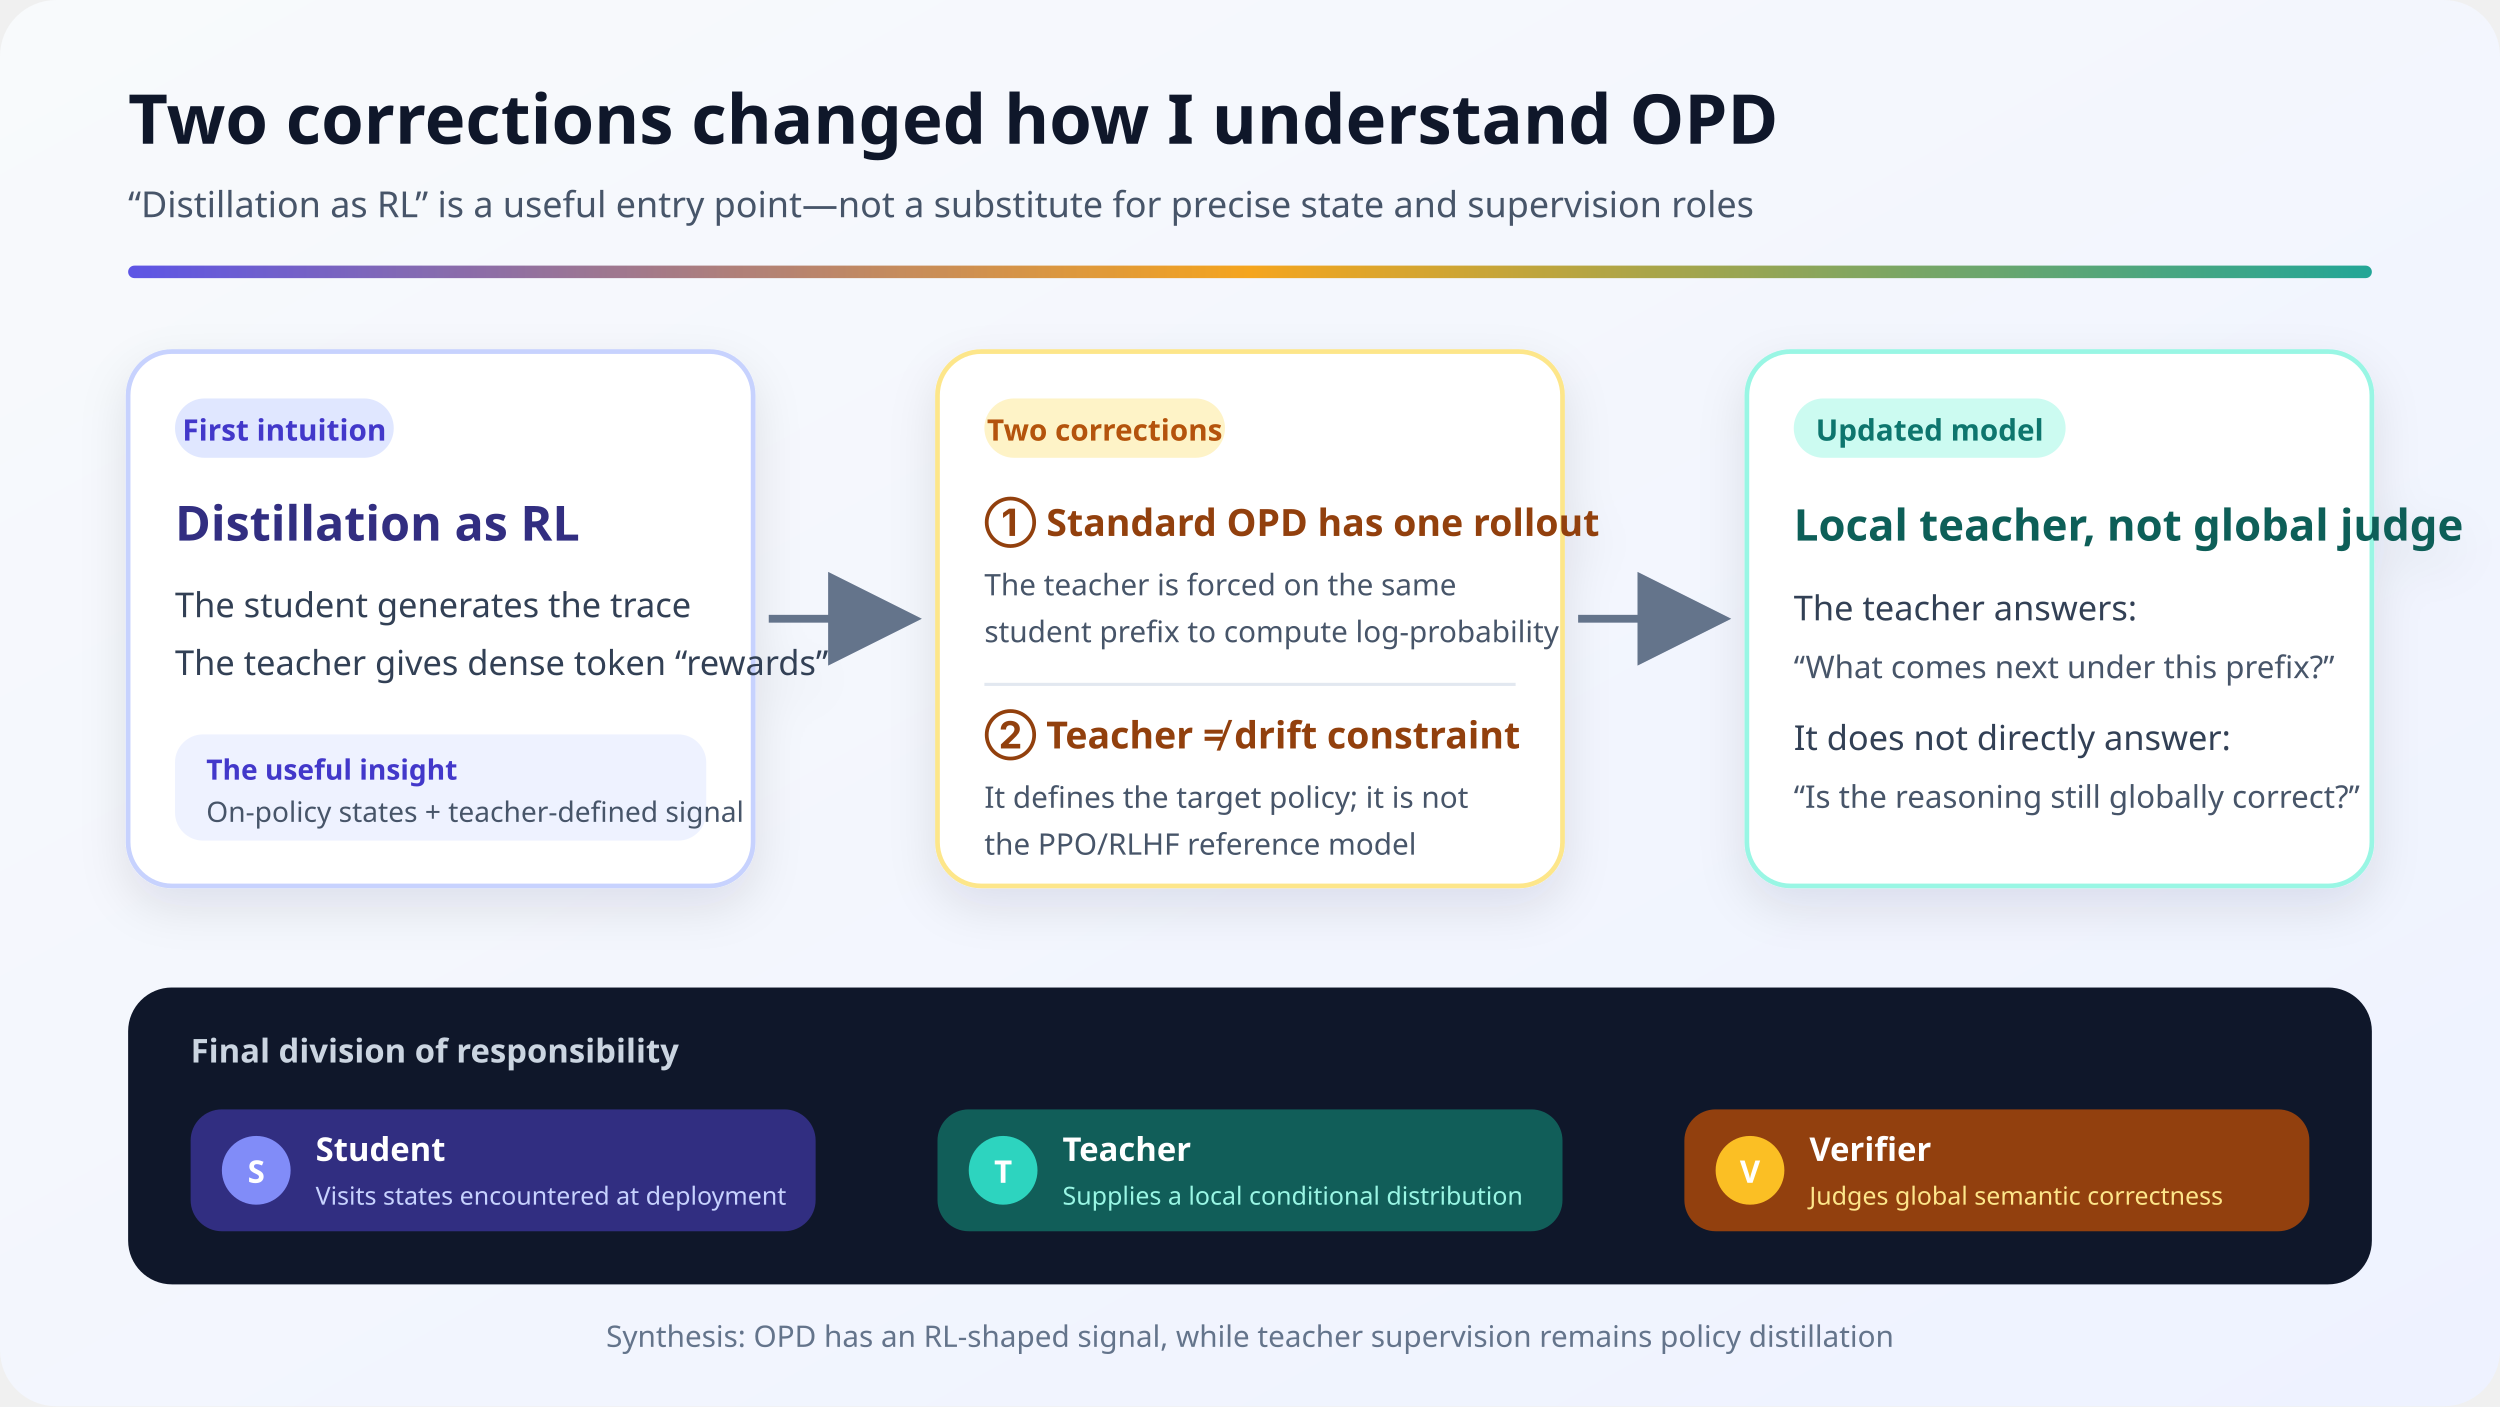
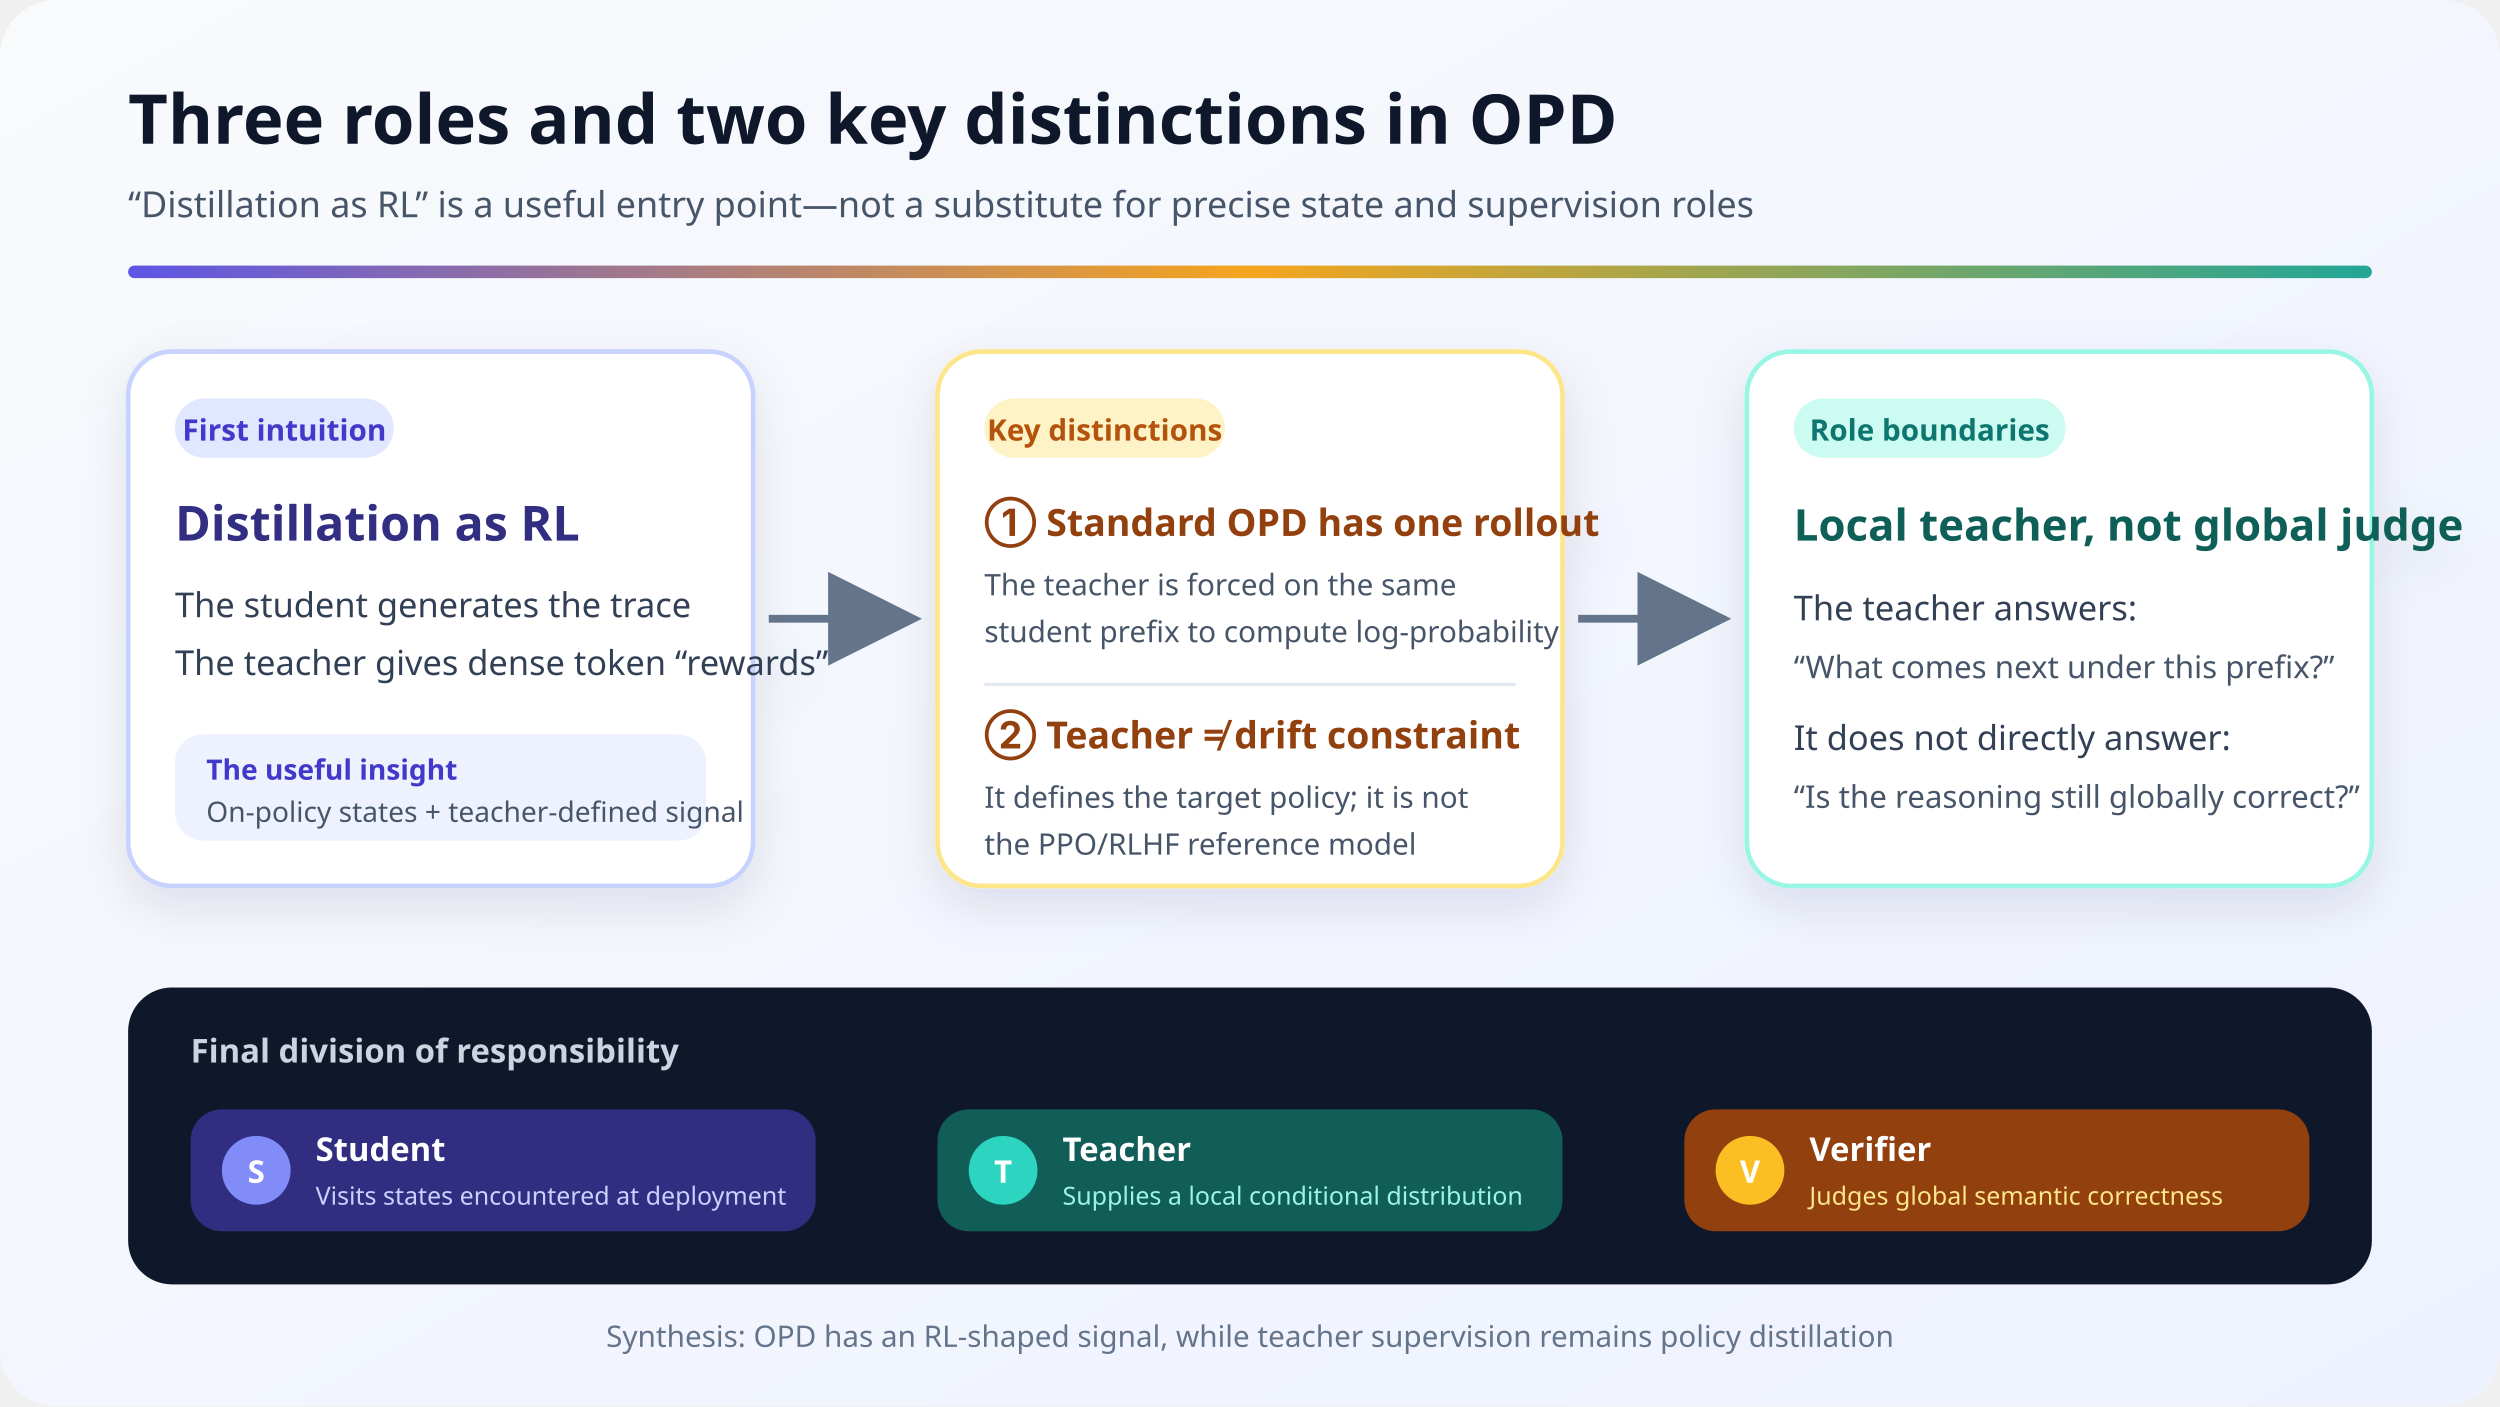
<svg xmlns="http://www.w3.org/2000/svg" width="1600" height="900" viewBox="0 0 1600 900" role="img" aria-labelledby="title desc">
  <defs>
    <linearGradient id="bg" x1="0" y1="0" x2="1" y2="1">
      <stop stop-color="#f8fafc" />
      <stop offset="1" stop-color="#eef2ff" />
    </linearGradient>
    <linearGradient id="journey" x1="0" y1="0" x2="1" y2="0">
      <stop stop-color="#4f46e5" />
      <stop offset="0.5" stop-color="#f59e0b" />
      <stop offset="1" stop-color="#0f9f8f" />
    </linearGradient>
    <filter id="shadow" x="-20%" y="-20%" width="140%" height="150%">
      <feDropShadow dx="0" dy="12" stdDeviation="15" flood-color="#0f172a" flood-opacity="0.10" />
    </filter>
    <marker id="arrow" markerWidth="12" markerHeight="12" refX="10" refY="6" orient="auto">
      <path d="M0 0 L12 6 L0 12 Z" fill="#64748b" />
    </marker>
  </defs>
  <rect width="1600" height="900" rx="36" fill="url(#bg)" />
  <g font-family="-apple-system,BlinkMacSystemFont,'Segoe UI','Noto Sans',Arial,sans-serif">
-     <text x="82" y="92" font-size="44" font-weight="700" fill="#0f172a">Two corrections changed how I understand OPD</text>
+     <text x="82" y="92" font-size="44" font-weight="700" fill="#0f172a">Three roles and two key distinctions in OPD</text>
    <text x="82" y="139" font-size="23" fill="#475569">“Distillation as RL” is a useful entry point—not a substitute for precise state and supervision roles</text>
    <rect x="82" y="170" width="1436" height="8" rx="4" fill="url(#journey)" opacity="0.92" />
    <g filter="url(#shadow)">
      <rect x="82" y="225" width="400" height="342" rx="28" fill="#ffffff" stroke="#c7d2fe" stroke-width="3" />
      <rect x="112" y="255" width="140" height="38" rx="19" fill="#e0e7ff" />
      <text x="182" y="282" text-anchor="middle" font-size="19" font-weight="700" fill="#4338ca">First intuition</text>
      <text x="112" y="346" font-size="31" font-weight="700" fill="#312e81">Distillation as RL</text>
      <text x="112" y="395" font-size="22" fill="#334155">The student generates the trace</text>
      <text x="112" y="432" font-size="22" fill="#334155">The teacher gives dense token “rewards”</text>
      <rect x="112" y="470" width="340" height="68" rx="18" fill="#eef2ff" />
      <text x="132" y="499" font-size="18" font-weight="650" fill="#4338ca">The useful insight</text>
      <text x="132" y="526" font-size="18" fill="#475569">On-policy states + teacher-defined signal</text>
      <rect x="600" y="225" width="400" height="342" rx="28" fill="#ffffff" stroke="#fde68a" stroke-width="3" />
      <rect x="630" y="255" width="154" height="38" rx="19" fill="#fef3c7" />
-       <text x="707" y="282" text-anchor="middle" font-size="19" font-weight="700" fill="#b45309">Two corrections</text>
+       <text x="707" y="282" text-anchor="middle" font-size="19" font-weight="700" fill="#b45309">Key distinctions</text>
      <text x="630" y="343" font-size="24" font-weight="700" fill="#92400e">① Standard OPD has one rollout</text>
      <text x="630" y="381" font-size="19" fill="#475569">The teacher is forced on the same</text>
      <text x="630" y="411" font-size="19" fill="#475569">student prefix to compute log-probability</text>
      <line x1="630" y1="438" x2="970" y2="438" stroke="#e2e8f0" stroke-width="2" />
      <text x="630" y="479" font-size="24" font-weight="700" fill="#92400e">② Teacher ≠ drift constraint</text>
      <text x="630" y="517" font-size="19" fill="#475569">It defines the target policy; it is not</text>
      <text x="630" y="547" font-size="19" fill="#475569">the PPO/RLHF reference model</text>
      <rect x="1118" y="225" width="400" height="342" rx="28" fill="#ffffff" stroke="#99f6e4" stroke-width="3" />
      <rect x="1148" y="255" width="174" height="38" rx="19" fill="#ccfbf1" />
-       <text x="1235" y="282" text-anchor="middle" font-size="19" font-weight="700" fill="#0f766e">Updated model</text>
+       <text x="1235" y="282" text-anchor="middle" font-size="19" font-weight="700" fill="#0f766e">Role boundaries</text>
      <text x="1148" y="346" font-size="28" font-weight="700" fill="#115e59">Local teacher, not global judge</text>
      <text x="1148" y="397" font-size="22" fill="#334155">The teacher answers:</text>
      <text x="1148" y="434" font-size="20" fill="#475569">“What comes next under this prefix?”</text>
      <text x="1148" y="480" font-size="22" fill="#334155">It does not directly answer:</text>
      <text x="1148" y="517" font-size="20" fill="#475569">“Is the reasoning still globally correct?”</text>
    </g>
    <g fill="none" stroke="#64748b" stroke-width="5" marker-end="url(#arrow)">
      <path d="M492 396 H580" />
      <path d="M1010 396 H1098" />
    </g>
    <rect x="82" y="632" width="1436" height="190" rx="28" fill="#0f172a" />
    <text x="122" y="680" font-size="21" font-weight="700" fill="#cbd5e1">Final division of responsibility</text>
    <g>
      <rect x="122" y="710" width="400" height="78" rx="20" fill="#312e81" />
      <circle cx="164" cy="749" r="22" fill="#818cf8" />
      <text x="164" y="757" text-anchor="middle" font-size="20" font-weight="700" fill="#ffffff">S</text>
      <text x="202" y="743" font-size="21" font-weight="700" fill="#ffffff">Student</text>
      <text x="202" y="771" font-size="16" fill="#c7d2fe">Visits states encountered at deployment</text>
      <rect x="600" y="710" width="400" height="78" rx="20" fill="#115e59" />
      <circle cx="642" cy="749" r="22" fill="#2dd4bf" />
      <text x="642" y="757" text-anchor="middle" font-size="20" font-weight="700" fill="#ffffff">T</text>
      <text x="680" y="743" font-size="21" font-weight="700" fill="#ffffff">Teacher</text>
      <text x="680" y="771" font-size="16" fill="#99f6e4">Supplies a local conditional distribution</text>
      <rect x="1078" y="710" width="400" height="78" rx="20" fill="#92400e" />
      <circle cx="1120" cy="749" r="22" fill="#fbbf24" />
      <text x="1120" y="757" text-anchor="middle" font-size="20" font-weight="700" fill="#ffffff">V</text>
      <text x="1158" y="743" font-size="21" font-weight="700" fill="#ffffff">Verifier</text>
      <text x="1158" y="771" font-size="16" fill="#fde68a">Judges global semantic correctness</text>
    </g>
    <text x="800" y="862" text-anchor="middle" font-size="19" fill="#64748b">Synthesis: OPD has an RL-shaped signal, while teacher supervision remains policy distillation</text>
  </g>
</svg>
